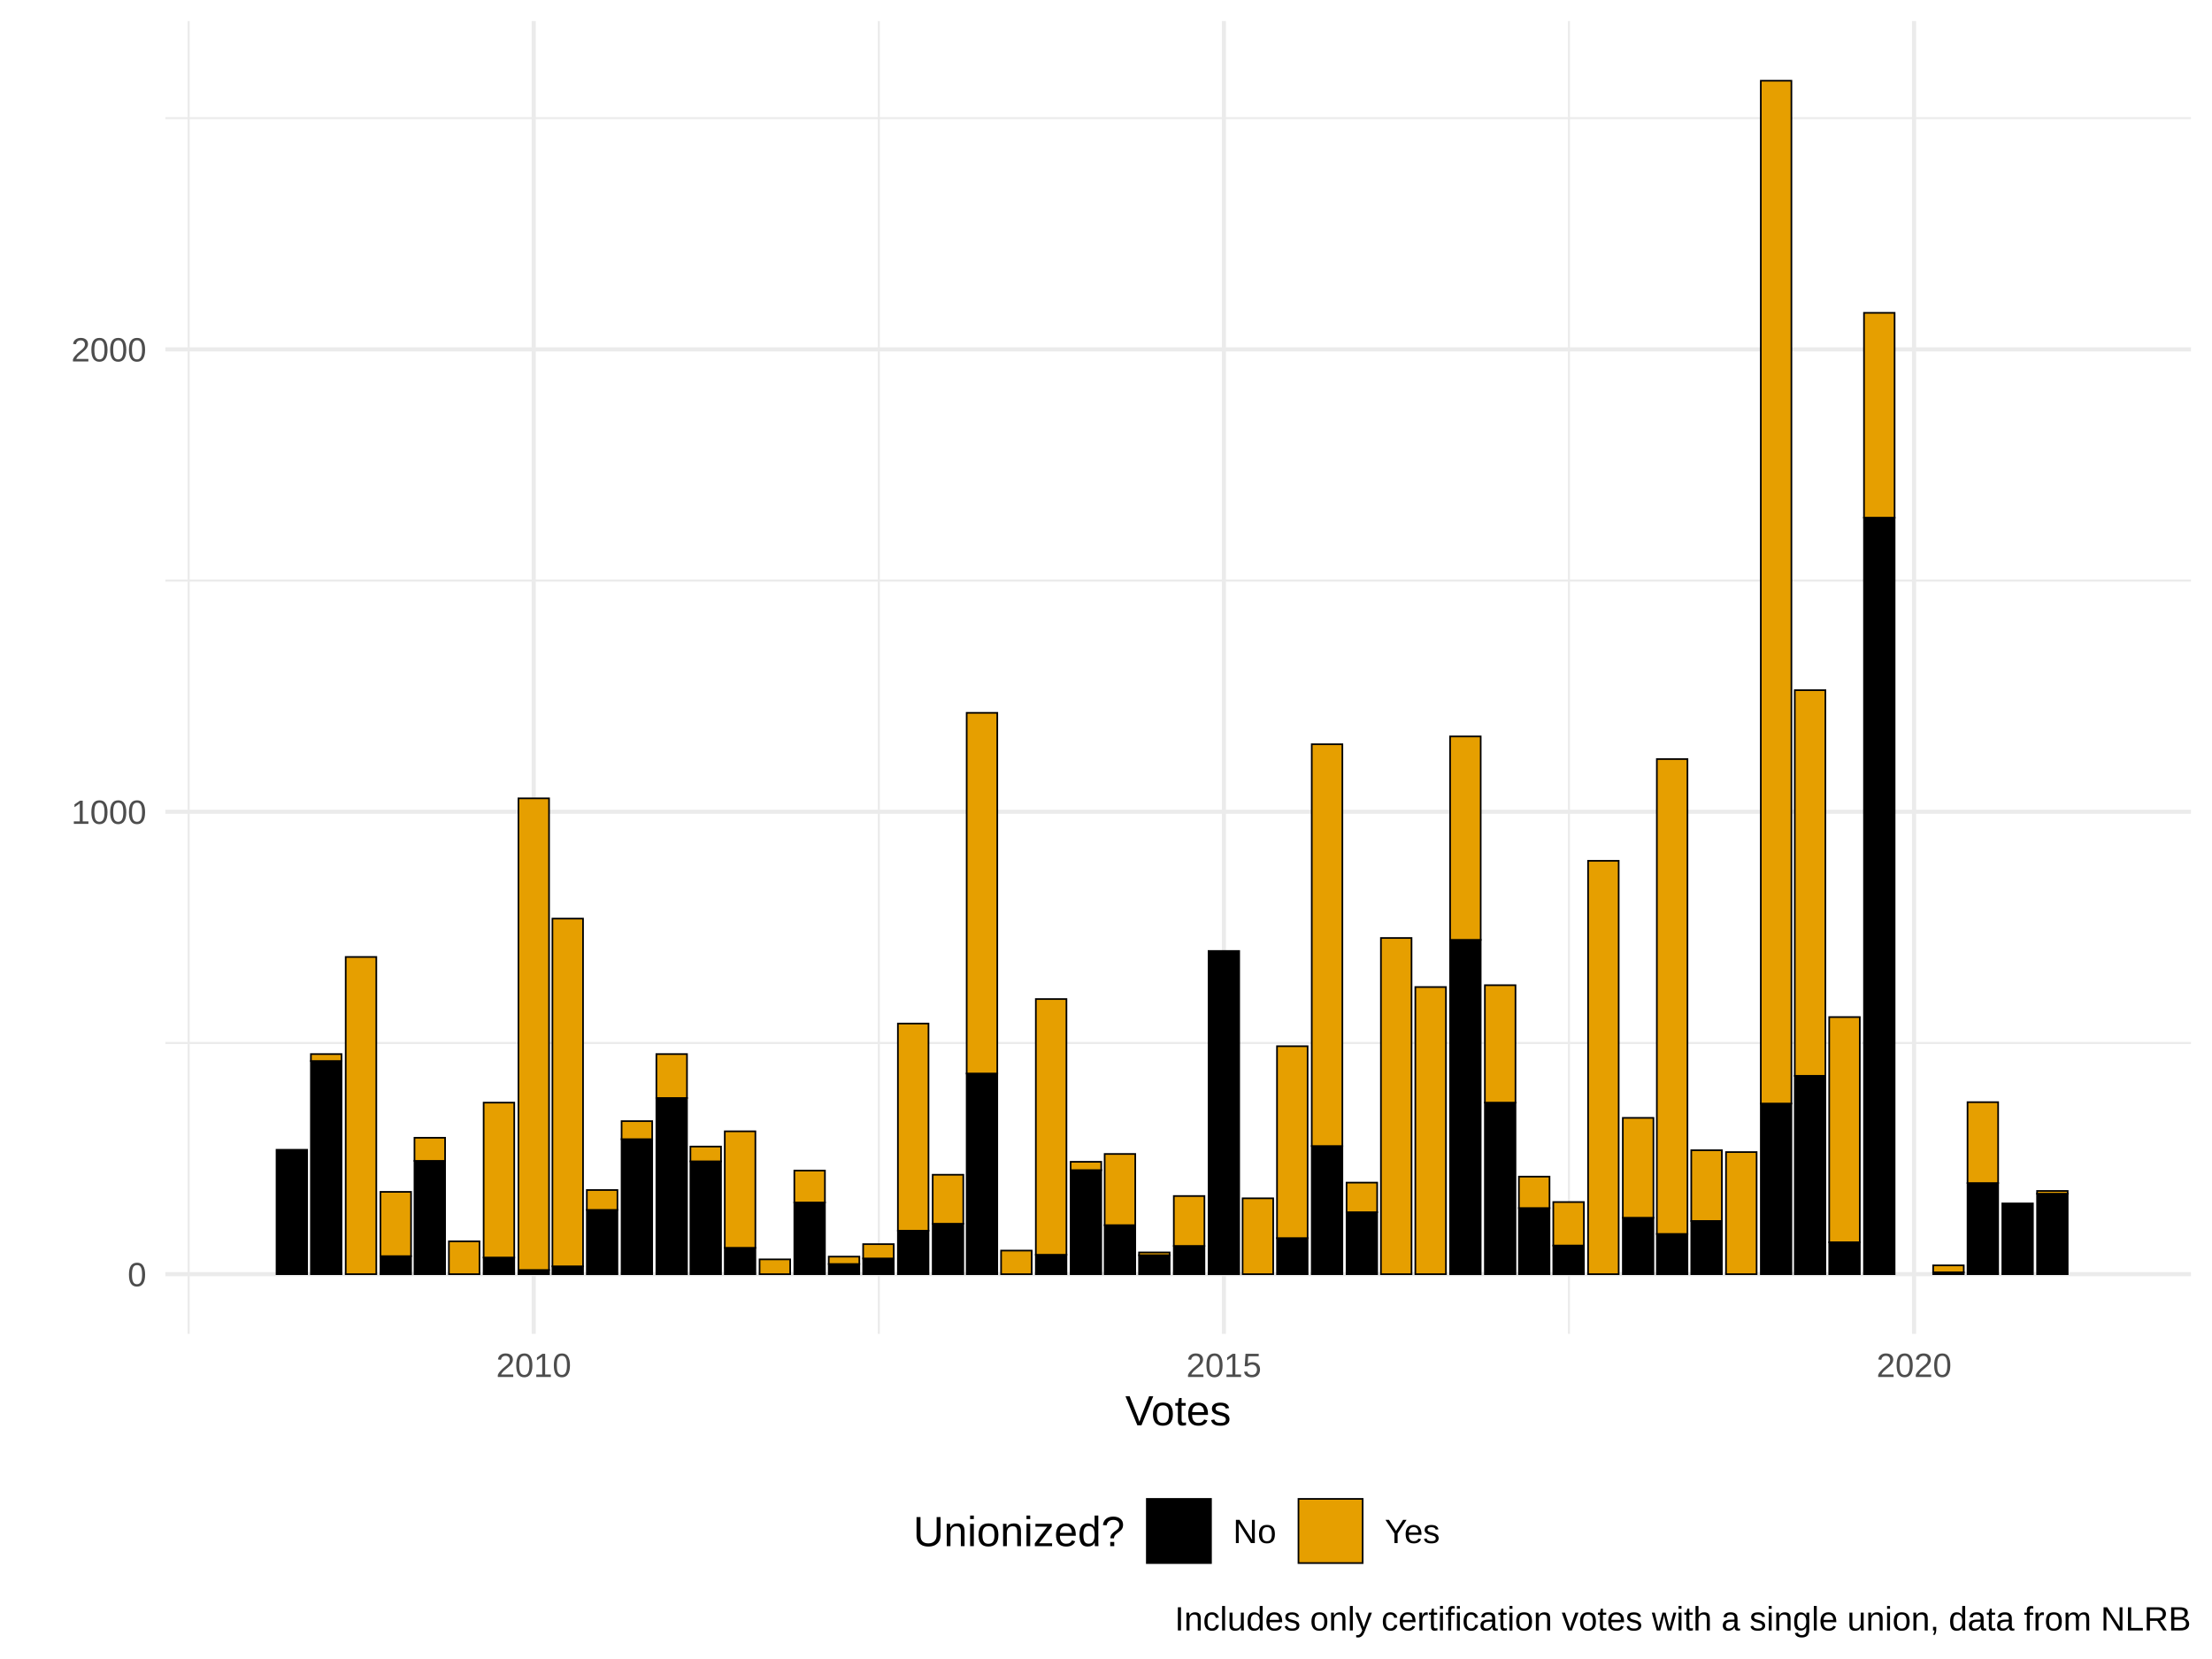
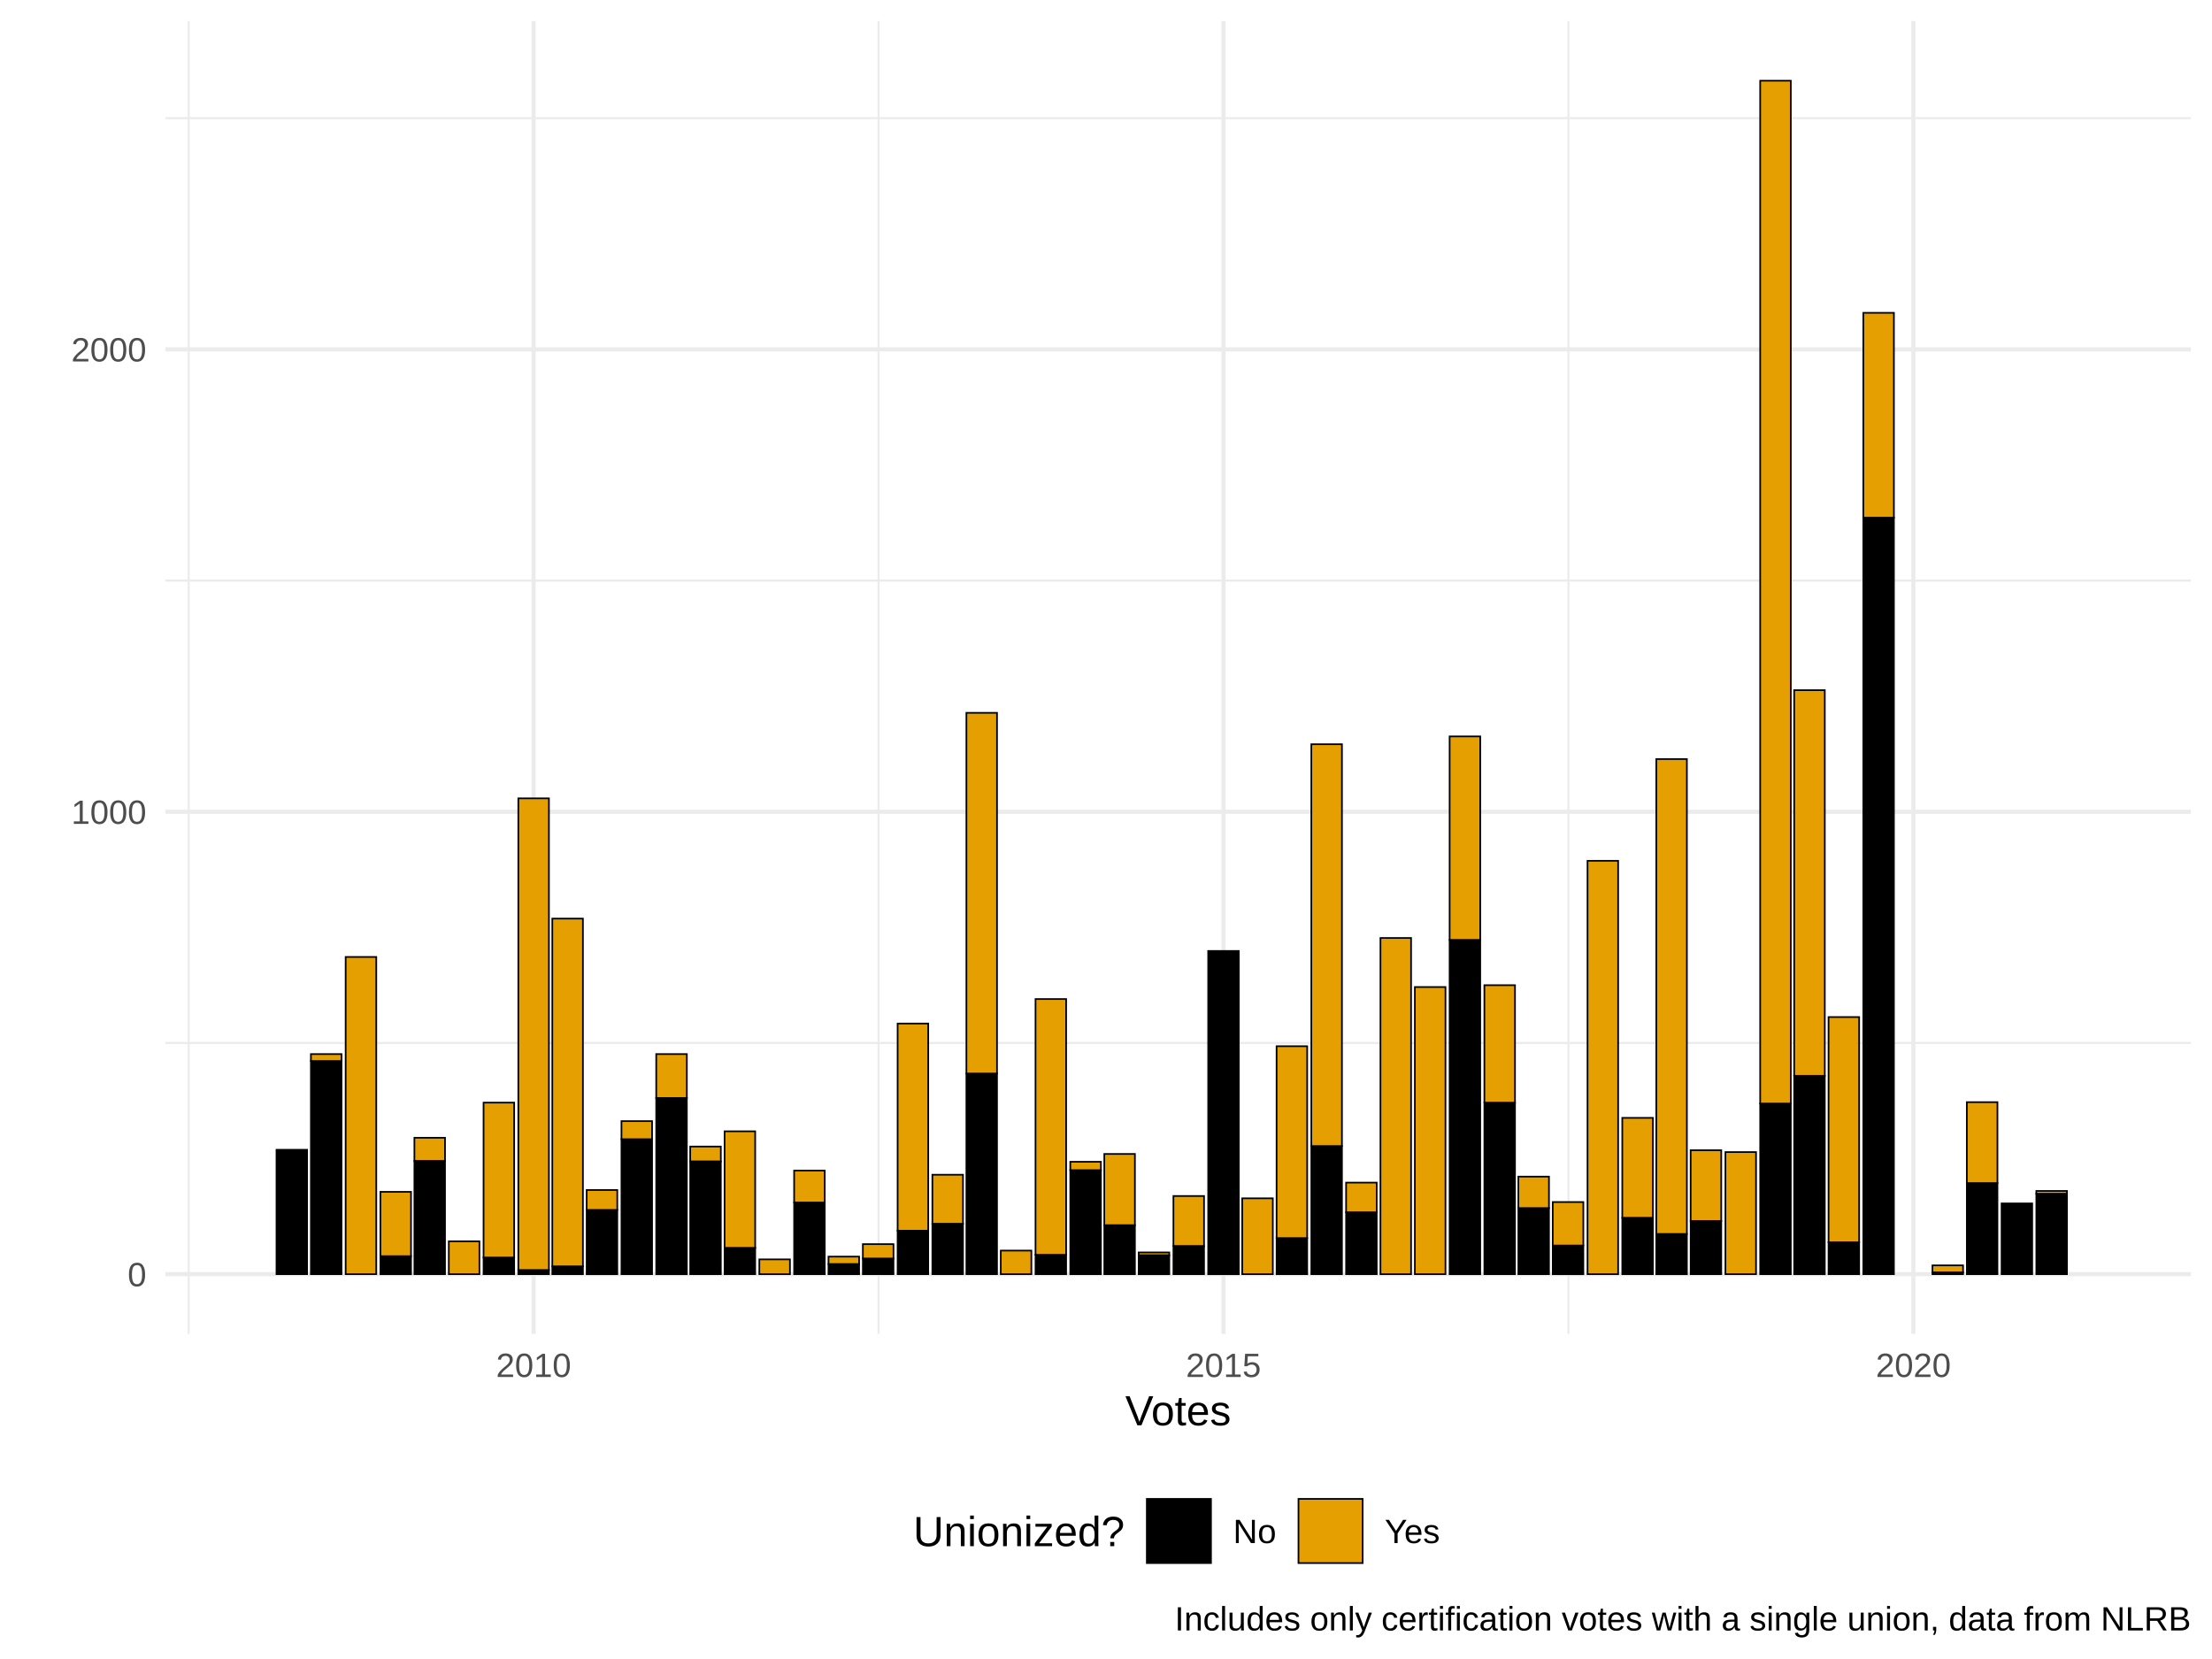
<svg xmlns="http://www.w3.org/2000/svg" class="svglite" width="576.00pt" height="432.00pt" viewBox="0 0 576.00 432.00">
  <defs>
    <style type="text/css">
    .svglite line, .svglite polyline, .svglite polygon, .svglite path, .svglite rect, .svglite circle {
      fill: none;
      stroke: #000000;
      stroke-linecap: round;
      stroke-linejoin: round;
      stroke-miterlimit: 10.00;
    }
  </style>
  </defs>
  <rect width="100%" height="100%" style="stroke: none; fill: #FFFFFF;" />
  <defs>
    <clipPath id="cpMC4wMHw1NzYuMDB8MC4wMHw0MzIuMDA=">
      <rect x="0.00" y="0.00" width="576.00" height="432.00" />
    </clipPath>
  </defs>
  <g clip-path="url(#cpMC4wMHw1NzYuMDB8MC4wMHw0MzIuMDA=)">
</g>
  <defs>
    <clipPath id="cpNDMuMDZ8NTcwLjUyfDUuNDh8MzQ3LjMz">
      <rect x="43.06" y="5.48" width="527.46" height="341.85" />
    </clipPath>
  </defs>
  <g clip-path="url(#cpNDMuMDZ8NTcwLjUyfDUuNDh8MzQ3LjMz)">
    <polyline points="43.06,271.59 570.52,271.59 " style="stroke-width: 0.53; stroke: #EBEBEB; stroke-linecap: butt;" />
    <polyline points="43.06,151.18 570.52,151.18 " style="stroke-width: 0.53; stroke: #EBEBEB; stroke-linecap: butt;" />
    <polyline points="43.06,30.77 570.52,30.77 " style="stroke-width: 0.53; stroke: #EBEBEB; stroke-linecap: butt;" />
-     <polyline points="49.12,347.33 49.12,5.48 " style="stroke-width: 0.53; stroke: #EBEBEB; stroke-linecap: butt;" />
-     <polyline points="228.84,347.33 228.84,5.48 " style="stroke-width: 0.53; stroke: #EBEBEB; stroke-linecap: butt;" />
-     <polyline points="408.56,347.33 408.56,5.48 " style="stroke-width: 0.53; stroke: #EBEBEB; stroke-linecap: butt;" />
+     <polyline points="49.13,347.33 49.13,5.48 " style="stroke-width: 0.53; stroke: #EBEBEB; stroke-linecap: butt;" />
+     <polyline points="228.77,347.33 228.77,5.48 " style="stroke-width: 0.53; stroke: #EBEBEB; stroke-linecap: butt;" />
+     <polyline points="408.42,347.33 408.42,5.48 " style="stroke-width: 0.53; stroke: #EBEBEB; stroke-linecap: butt;" />
    <polyline points="43.06,331.79 570.52,331.79 " style="stroke-width: 1.07; stroke: #EBEBEB; stroke-linecap: butt;" />
    <polyline points="43.06,211.38 570.52,211.38 " style="stroke-width: 1.07; stroke: #EBEBEB; stroke-linecap: butt;" />
    <polyline points="43.06,90.98 570.52,90.98 " style="stroke-width: 1.07; stroke: #EBEBEB; stroke-linecap: butt;" />
-     <polyline points="138.98,347.33 138.98,5.48 " style="stroke-width: 1.07; stroke: #EBEBEB; stroke-linecap: butt;" />
-     <polyline points="318.70,347.33 318.70,5.48 " style="stroke-width: 1.07; stroke: #EBEBEB; stroke-linecap: butt;" />
-     <polyline points="498.42,347.33 498.42,5.48 " style="stroke-width: 1.07; stroke: #EBEBEB; stroke-linecap: butt;" />
-     <rect x="72.01" y="299.40" width="7.97" height="32.39" style="stroke-width: 0.43; stroke-linecap: square; stroke-linejoin: miter; fill: #000000;" />
+     <polyline points="138.95,347.33 138.95,5.48 " style="stroke-width: 1.07; stroke: #EBEBEB; stroke-linecap: butt;" />
+     <polyline points="318.60,347.33 318.60,5.48 " style="stroke-width: 1.07; stroke: #EBEBEB; stroke-linecap: butt;" />
+     <polyline points="498.24,347.33 498.24,5.48 " style="stroke-width: 1.07; stroke: #EBEBEB; stroke-linecap: butt;" />
+     <rect x="72.00" y="299.40" width="7.97" height="32.39" style="stroke-width: 0.43; stroke-linecap: square; stroke-linejoin: miter; fill: #000000;" />
    <rect x="80.96" y="276.28" width="7.97" height="55.51" style="stroke-width: 0.43; stroke-linecap: square; stroke-linejoin: miter; fill: #000000;" />
-     <rect x="99.07" y="327.10" width="7.97" height="4.70" style="stroke-width: 0.43; stroke-linecap: square; stroke-linejoin: miter; fill: #000000;" />
-     <rect x="107.93" y="302.29" width="7.97" height="29.50" style="stroke-width: 0.43; stroke-linecap: square; stroke-linejoin: miter; fill: #000000;" />
-     <rect x="125.94" y="327.46" width="7.97" height="4.33" style="stroke-width: 0.43; stroke-linecap: square; stroke-linejoin: miter; fill: #000000;" />
-     <rect x="135.00" y="330.71" width="7.97" height="1.08" style="stroke-width: 0.43; stroke-linecap: square; stroke-linejoin: miter; fill: #000000;" />
-     <rect x="143.85" y="329.74" width="7.97" height="2.05" style="stroke-width: 0.43; stroke-linecap: square; stroke-linejoin: miter; fill: #000000;" />
-     <rect x="152.81" y="315.06" width="7.97" height="16.74" style="stroke-width: 0.43; stroke-linecap: square; stroke-linejoin: miter; fill: #000000;" />
-     <rect x="161.86" y="296.63" width="7.97" height="35.16" style="stroke-width: 0.43; stroke-linecap: square; stroke-linejoin: miter; fill: #000000;" />
-     <rect x="170.92" y="285.92" width="7.97" height="45.88" style="stroke-width: 0.43; stroke-linecap: square; stroke-linejoin: miter; fill: #000000;" />
-     <rect x="179.78" y="302.41" width="7.97" height="29.38" style="stroke-width: 0.43; stroke-linecap: square; stroke-linejoin: miter; fill: #000000;" />
-     <rect x="188.73" y="324.93" width="7.97" height="6.86" style="stroke-width: 0.43; stroke-linecap: square; stroke-linejoin: miter; fill: #000000;" />
-     <rect x="206.84" y="313.13" width="7.97" height="18.66" style="stroke-width: 0.43; stroke-linecap: square; stroke-linejoin: miter; fill: #000000;" />
-     <rect x="215.80" y="329.14" width="7.97" height="2.65" style="stroke-width: 0.43; stroke-linecap: square; stroke-linejoin: miter; fill: #000000;" />
-     <rect x="224.76" y="327.70" width="7.97" height="4.09" style="stroke-width: 0.43; stroke-linecap: square; stroke-linejoin: miter; fill: #000000;" />
-     <rect x="233.81" y="320.47" width="7.97" height="11.32" style="stroke-width: 0.43; stroke-linecap: square; stroke-linejoin: miter; fill: #000000;" />
-     <rect x="242.87" y="318.67" width="7.97" height="13.12" style="stroke-width: 0.43; stroke-linecap: square; stroke-linejoin: miter; fill: #000000;" />
-     <rect x="251.72" y="279.53" width="7.97" height="52.26" style="stroke-width: 0.43; stroke-linecap: square; stroke-linejoin: miter; fill: #000000;" />
-     <rect x="269.73" y="326.73" width="7.97" height="5.06" style="stroke-width: 0.43; stroke-linecap: square; stroke-linejoin: miter; fill: #000000;" />
-     <rect x="278.79" y="304.70" width="7.97" height="27.09" style="stroke-width: 0.43; stroke-linecap: square; stroke-linejoin: miter; fill: #000000;" />
-     <rect x="287.65" y="319.03" width="7.97" height="12.76" style="stroke-width: 0.43; stroke-linecap: square; stroke-linejoin: miter; fill: #000000;" />
-     <rect x="296.60" y="326.86" width="7.97" height="4.94" style="stroke-width: 0.43; stroke-linecap: square; stroke-linejoin: miter; fill: #000000;" />
-     <rect x="305.66" y="324.45" width="7.97" height="7.34" style="stroke-width: 0.43; stroke-linecap: square; stroke-linejoin: miter; fill: #000000;" />
-     <rect x="314.71" y="247.63" width="7.97" height="84.17" style="stroke-width: 0.43; stroke-linecap: square; stroke-linejoin: miter; fill: #000000;" />
-     <rect x="332.53" y="322.40" width="7.97" height="9.39" style="stroke-width: 0.43; stroke-linecap: square; stroke-linejoin: miter; fill: #000000;" />
-     <rect x="341.58" y="298.44" width="7.97" height="33.35" style="stroke-width: 0.43; stroke-linecap: square; stroke-linejoin: miter; fill: #000000;" />
-     <rect x="350.64" y="315.66" width="7.97" height="16.13" style="stroke-width: 0.43; stroke-linecap: square; stroke-linejoin: miter; fill: #000000;" />
-     <rect x="377.60" y="244.74" width="7.97" height="87.06" style="stroke-width: 0.43; stroke-linecap: square; stroke-linejoin: miter; fill: #000000;" />
-     <rect x="386.66" y="287.12" width="7.97" height="44.67" style="stroke-width: 0.43; stroke-linecap: square; stroke-linejoin: miter; fill: #000000;" />
-     <rect x="395.52" y="314.57" width="7.97" height="17.22" style="stroke-width: 0.43; stroke-linecap: square; stroke-linejoin: miter; fill: #000000;" />
-     <rect x="404.47" y="324.33" width="7.97" height="7.47" style="stroke-width: 0.43; stroke-linecap: square; stroke-linejoin: miter; fill: #000000;" />
-     <rect x="422.58" y="317.10" width="7.97" height="14.69" style="stroke-width: 0.43; stroke-linecap: square; stroke-linejoin: miter; fill: #000000;" />
-     <rect x="431.44" y="321.32" width="7.97" height="10.48" style="stroke-width: 0.43; stroke-linecap: square; stroke-linejoin: miter; fill: #000000;" />
-     <rect x="440.40" y="317.94" width="7.97" height="13.85" style="stroke-width: 0.43; stroke-linecap: square; stroke-linejoin: miter; fill: #000000;" />
-     <rect x="458.51" y="287.36" width="7.97" height="44.43" style="stroke-width: 0.43; stroke-linecap: square; stroke-linejoin: miter; fill: #000000;" />
-     <rect x="467.36" y="280.14" width="7.97" height="51.66" style="stroke-width: 0.43; stroke-linecap: square; stroke-linejoin: miter; fill: #000000;" />
-     <rect x="476.32" y="323.48" width="7.97" height="8.31" style="stroke-width: 0.43; stroke-linecap: square; stroke-linejoin: miter; fill: #000000;" />
-     <rect x="485.38" y="134.80" width="7.97" height="196.99" style="stroke-width: 0.43; stroke-linecap: square; stroke-linejoin: miter; fill: #000000;" />
-     <rect x="503.39" y="331.31" width="7.97" height="0.48" style="stroke-width: 0.43; stroke-linecap: square; stroke-linejoin: miter; fill: #000000;" />
-     <rect x="512.34" y="308.07" width="7.97" height="23.72" style="stroke-width: 0.43; stroke-linecap: square; stroke-linejoin: miter; fill: #000000;" />
-     <rect x="521.40" y="313.37" width="7.97" height="18.42" style="stroke-width: 0.43; stroke-linecap: square; stroke-linejoin: miter; fill: #000000;" />
-     <rect x="530.45" y="310.84" width="7.97" height="20.95" style="stroke-width: 0.43; stroke-linecap: square; stroke-linejoin: miter; fill: #000000;" />
+     <rect x="99.06" y="327.10" width="7.97" height="4.70" style="stroke-width: 0.43; stroke-linecap: square; stroke-linejoin: miter; fill: #000000;" />
+     <rect x="107.91" y="302.29" width="7.97" height="29.50" style="stroke-width: 0.43; stroke-linecap: square; stroke-linejoin: miter; fill: #000000;" />
+     <rect x="125.92" y="327.46" width="7.97" height="4.33" style="stroke-width: 0.43; stroke-linecap: square; stroke-linejoin: miter; fill: #000000;" />
+     <rect x="134.97" y="330.71" width="7.97" height="1.08" style="stroke-width: 0.43; stroke-linecap: square; stroke-linejoin: miter; fill: #000000;" />
+     <rect x="143.82" y="329.74" width="7.97" height="2.05" style="stroke-width: 0.43; stroke-linecap: square; stroke-linejoin: miter; fill: #000000;" />
+     <rect x="152.77" y="315.06" width="7.97" height="16.74" style="stroke-width: 0.43; stroke-linecap: square; stroke-linejoin: miter; fill: #000000;" />
+     <rect x="161.83" y="296.63" width="7.97" height="35.16" style="stroke-width: 0.43; stroke-linecap: square; stroke-linejoin: miter; fill: #000000;" />
+     <rect x="170.88" y="285.92" width="7.97" height="45.88" style="stroke-width: 0.43; stroke-linecap: square; stroke-linejoin: miter; fill: #000000;" />
+     <rect x="179.73" y="302.41" width="7.97" height="29.38" style="stroke-width: 0.43; stroke-linecap: square; stroke-linejoin: miter; fill: #000000;" />
+     <rect x="188.68" y="324.93" width="7.97" height="6.86" style="stroke-width: 0.43; stroke-linecap: square; stroke-linejoin: miter; fill: #000000;" />
+     <rect x="206.79" y="313.13" width="7.97" height="18.66" style="stroke-width: 0.43; stroke-linecap: square; stroke-linejoin: miter; fill: #000000;" />
+     <rect x="215.74" y="329.14" width="7.97" height="2.65" style="stroke-width: 0.43; stroke-linecap: square; stroke-linejoin: miter; fill: #000000;" />
+     <rect x="224.69" y="327.70" width="7.97" height="4.09" style="stroke-width: 0.43; stroke-linecap: square; stroke-linejoin: miter; fill: #000000;" />
+     <rect x="233.74" y="320.47" width="7.97" height="11.32" style="stroke-width: 0.43; stroke-linecap: square; stroke-linejoin: miter; fill: #000000;" />
+     <rect x="242.79" y="318.67" width="7.97" height="13.12" style="stroke-width: 0.43; stroke-linecap: square; stroke-linejoin: miter; fill: #000000;" />
+     <rect x="251.65" y="279.53" width="7.97" height="52.26" style="stroke-width: 0.43; stroke-linecap: square; stroke-linejoin: miter; fill: #000000;" />
+     <rect x="269.65" y="326.73" width="7.97" height="5.06" style="stroke-width: 0.43; stroke-linecap: square; stroke-linejoin: miter; fill: #000000;" />
+     <rect x="278.70" y="304.70" width="7.97" height="27.09" style="stroke-width: 0.43; stroke-linecap: square; stroke-linejoin: miter; fill: #000000;" />
+     <rect x="287.56" y="319.03" width="7.97" height="12.76" style="stroke-width: 0.43; stroke-linecap: square; stroke-linejoin: miter; fill: #000000;" />
+     <rect x="296.51" y="326.86" width="7.97" height="4.94" style="stroke-width: 0.43; stroke-linecap: square; stroke-linejoin: miter; fill: #000000;" />
+     <rect x="305.56" y="324.45" width="7.97" height="7.34" style="stroke-width: 0.43; stroke-linecap: square; stroke-linejoin: miter; fill: #000000;" />
+     <rect x="314.61" y="247.63" width="7.97" height="84.17" style="stroke-width: 0.43; stroke-linecap: square; stroke-linejoin: miter; fill: #000000;" />
+     <rect x="332.42" y="322.40" width="7.97" height="9.39" style="stroke-width: 0.43; stroke-linecap: square; stroke-linejoin: miter; fill: #000000;" />
+     <rect x="341.47" y="298.44" width="7.97" height="33.35" style="stroke-width: 0.43; stroke-linecap: square; stroke-linejoin: miter; fill: #000000;" />
+     <rect x="350.52" y="315.66" width="7.97" height="16.13" style="stroke-width: 0.43; stroke-linecap: square; stroke-linejoin: miter; fill: #000000;" />
+     <rect x="377.48" y="244.74" width="7.97" height="87.06" style="stroke-width: 0.43; stroke-linecap: square; stroke-linejoin: miter; fill: #000000;" />
+     <rect x="386.53" y="287.12" width="7.97" height="44.67" style="stroke-width: 0.43; stroke-linecap: square; stroke-linejoin: miter; fill: #000000;" />
+     <rect x="395.38" y="314.57" width="7.97" height="17.22" style="stroke-width: 0.43; stroke-linecap: square; stroke-linejoin: miter; fill: #000000;" />
+     <rect x="404.33" y="324.33" width="7.97" height="7.47" style="stroke-width: 0.43; stroke-linecap: square; stroke-linejoin: miter; fill: #000000;" />
+     <rect x="422.44" y="317.10" width="7.97" height="14.69" style="stroke-width: 0.43; stroke-linecap: square; stroke-linejoin: miter; fill: #000000;" />
+     <rect x="431.29" y="321.32" width="7.97" height="10.48" style="stroke-width: 0.43; stroke-linecap: square; stroke-linejoin: miter; fill: #000000;" />
+     <rect x="440.24" y="317.94" width="7.97" height="13.85" style="stroke-width: 0.43; stroke-linecap: square; stroke-linejoin: miter; fill: #000000;" />
+     <rect x="458.35" y="287.36" width="7.97" height="44.43" style="stroke-width: 0.43; stroke-linecap: square; stroke-linejoin: miter; fill: #000000;" />
+     <rect x="467.20" y="280.14" width="7.97" height="51.66" style="stroke-width: 0.43; stroke-linecap: square; stroke-linejoin: miter; fill: #000000;" />
+     <rect x="476.15" y="323.48" width="7.97" height="8.31" style="stroke-width: 0.43; stroke-linecap: square; stroke-linejoin: miter; fill: #000000;" />
+     <rect x="485.20" y="134.80" width="7.97" height="196.99" style="stroke-width: 0.43; stroke-linecap: square; stroke-linejoin: miter; fill: #000000;" />
+     <rect x="503.21" y="331.31" width="7.97" height="0.48" style="stroke-width: 0.43; stroke-linecap: square; stroke-linejoin: miter; fill: #000000;" />
+     <rect x="512.16" y="308.07" width="7.97" height="23.72" style="stroke-width: 0.43; stroke-linecap: square; stroke-linejoin: miter; fill: #000000;" />
+     <rect x="521.21" y="313.37" width="7.97" height="18.42" style="stroke-width: 0.43; stroke-linecap: square; stroke-linejoin: miter; fill: #000000;" />
+     <rect x="530.26" y="310.84" width="7.97" height="20.95" style="stroke-width: 0.43; stroke-linecap: square; stroke-linejoin: miter; fill: #000000;" />
    <rect x="80.96" y="274.48" width="7.97" height="1.81" style="stroke-width: 0.43; stroke-linecap: square; stroke-linejoin: miter; fill: #E69F00;" />
-     <rect x="90.02" y="249.19" width="7.97" height="82.60" style="stroke-width: 0.43; stroke-linecap: square; stroke-linejoin: miter; fill: #E69F00;" />
-     <rect x="99.07" y="310.36" width="7.97" height="16.74" style="stroke-width: 0.43; stroke-linecap: square; stroke-linejoin: miter; fill: #E69F00;" />
-     <rect x="107.93" y="296.27" width="7.97" height="6.02" style="stroke-width: 0.43; stroke-linecap: square; stroke-linejoin: miter; fill: #E69F00;" />
-     <rect x="116.89" y="323.24" width="7.97" height="8.55" style="stroke-width: 0.43; stroke-linecap: square; stroke-linejoin: miter; fill: #E69F00;" />
-     <rect x="125.94" y="287.12" width="7.97" height="40.34" style="stroke-width: 0.43; stroke-linecap: square; stroke-linejoin: miter; fill: #E69F00;" />
-     <rect x="135.00" y="207.89" width="7.97" height="122.82" style="stroke-width: 0.43; stroke-linecap: square; stroke-linejoin: miter; fill: #E69F00;" />
-     <rect x="143.85" y="239.20" width="7.97" height="90.55" style="stroke-width: 0.43; stroke-linecap: square; stroke-linejoin: miter; fill: #E69F00;" />
-     <rect x="152.81" y="309.88" width="7.97" height="5.18" style="stroke-width: 0.43; stroke-linecap: square; stroke-linejoin: miter; fill: #E69F00;" />
-     <rect x="161.86" y="291.94" width="7.97" height="4.70" style="stroke-width: 0.43; stroke-linecap: square; stroke-linejoin: miter; fill: #E69F00;" />
-     <rect x="170.92" y="274.48" width="7.97" height="11.44" style="stroke-width: 0.43; stroke-linecap: square; stroke-linejoin: miter; fill: #E69F00;" />
-     <rect x="179.78" y="298.56" width="7.97" height="3.85" style="stroke-width: 0.43; stroke-linecap: square; stroke-linejoin: miter; fill: #E69F00;" />
-     <rect x="188.73" y="294.59" width="7.97" height="30.34" style="stroke-width: 0.43; stroke-linecap: square; stroke-linejoin: miter; fill: #E69F00;" />
-     <rect x="197.79" y="327.94" width="7.97" height="3.85" style="stroke-width: 0.43; stroke-linecap: square; stroke-linejoin: miter; fill: #E69F00;" />
-     <rect x="206.84" y="304.82" width="7.97" height="8.31" style="stroke-width: 0.43; stroke-linecap: square; stroke-linejoin: miter; fill: #E69F00;" />
-     <rect x="215.80" y="327.22" width="7.97" height="1.93" style="stroke-width: 0.43; stroke-linecap: square; stroke-linejoin: miter; fill: #E69F00;" />
-     <rect x="224.76" y="323.97" width="7.97" height="3.73" style="stroke-width: 0.43; stroke-linecap: square; stroke-linejoin: miter; fill: #E69F00;" />
-     <rect x="233.81" y="266.53" width="7.97" height="53.94" style="stroke-width: 0.43; stroke-linecap: square; stroke-linejoin: miter; fill: #E69F00;" />
-     <rect x="242.87" y="305.90" width="7.97" height="12.76" style="stroke-width: 0.43; stroke-linecap: square; stroke-linejoin: miter; fill: #E69F00;" />
-     <rect x="251.72" y="185.62" width="7.97" height="93.92" style="stroke-width: 0.43; stroke-linecap: square; stroke-linejoin: miter; fill: #E69F00;" />
-     <rect x="260.68" y="325.65" width="7.97" height="6.14" style="stroke-width: 0.43; stroke-linecap: square; stroke-linejoin: miter; fill: #E69F00;" />
-     <rect x="269.73" y="260.15" width="7.97" height="66.59" style="stroke-width: 0.43; stroke-linecap: square; stroke-linejoin: miter; fill: #E69F00;" />
-     <rect x="278.79" y="302.53" width="7.97" height="2.17" style="stroke-width: 0.43; stroke-linecap: square; stroke-linejoin: miter; fill: #E69F00;" />
-     <rect x="287.65" y="300.49" width="7.97" height="18.54" style="stroke-width: 0.43; stroke-linecap: square; stroke-linejoin: miter; fill: #E69F00;" />
-     <rect x="296.60" y="326.13" width="7.97" height="0.72" style="stroke-width: 0.43; stroke-linecap: square; stroke-linejoin: miter; fill: #E69F00;" />
-     <rect x="305.66" y="311.44" width="7.97" height="13.00" style="stroke-width: 0.43; stroke-linecap: square; stroke-linejoin: miter; fill: #E69F00;" />
-     <rect x="323.57" y="312.04" width="7.97" height="19.75" style="stroke-width: 0.43; stroke-linecap: square; stroke-linejoin: miter; fill: #E69F00;" />
-     <rect x="332.53" y="272.43" width="7.97" height="49.97" style="stroke-width: 0.43; stroke-linecap: square; stroke-linejoin: miter; fill: #E69F00;" />
-     <rect x="341.58" y="193.80" width="7.97" height="104.63" style="stroke-width: 0.43; stroke-linecap: square; stroke-linejoin: miter; fill: #E69F00;" />
-     <rect x="350.64" y="307.95" width="7.97" height="7.71" style="stroke-width: 0.43; stroke-linecap: square; stroke-linejoin: miter; fill: #E69F00;" />
-     <rect x="359.59" y="244.25" width="7.97" height="87.54" style="stroke-width: 0.43; stroke-linecap: square; stroke-linejoin: miter; fill: #E69F00;" />
-     <rect x="368.55" y="257.02" width="7.97" height="74.77" style="stroke-width: 0.43; stroke-linecap: square; stroke-linejoin: miter; fill: #E69F00;" />
-     <rect x="377.60" y="191.76" width="7.97" height="52.98" style="stroke-width: 0.43; stroke-linecap: square; stroke-linejoin: miter; fill: #E69F00;" />
-     <rect x="386.66" y="256.54" width="7.97" height="30.58" style="stroke-width: 0.43; stroke-linecap: square; stroke-linejoin: miter; fill: #E69F00;" />
-     <rect x="395.52" y="306.39" width="7.97" height="8.19" style="stroke-width: 0.43; stroke-linecap: square; stroke-linejoin: miter; fill: #E69F00;" />
-     <rect x="404.47" y="313.01" width="7.97" height="11.32" style="stroke-width: 0.43; stroke-linecap: square; stroke-linejoin: miter; fill: #E69F00;" />
-     <rect x="413.53" y="224.15" width="7.97" height="107.64" style="stroke-width: 0.43; stroke-linecap: square; stroke-linejoin: miter; fill: #E69F00;" />
-     <rect x="422.58" y="291.09" width="7.97" height="26.01" style="stroke-width: 0.43; stroke-linecap: square; stroke-linejoin: miter; fill: #E69F00;" />
-     <rect x="431.44" y="197.66" width="7.97" height="123.66" style="stroke-width: 0.43; stroke-linecap: square; stroke-linejoin: miter; fill: #E69F00;" />
-     <rect x="440.40" y="299.52" width="7.97" height="18.42" style="stroke-width: 0.43; stroke-linecap: square; stroke-linejoin: miter; fill: #E69F00;" />
-     <rect x="449.45" y="300.00" width="7.97" height="31.79" style="stroke-width: 0.43; stroke-linecap: square; stroke-linejoin: miter; fill: #E69F00;" />
-     <rect x="458.51" y="21.02" width="7.97" height="266.34" style="stroke-width: 0.43; stroke-linecap: square; stroke-linejoin: miter; fill: #E69F00;" />
-     <rect x="467.36" y="179.72" width="7.97" height="100.42" style="stroke-width: 0.43; stroke-linecap: square; stroke-linejoin: miter; fill: #E69F00;" />
-     <rect x="476.32" y="264.84" width="7.97" height="58.64" style="stroke-width: 0.43; stroke-linecap: square; stroke-linejoin: miter; fill: #E69F00;" />
-     <rect x="485.38" y="81.46" width="7.97" height="53.34" style="stroke-width: 0.43; stroke-linecap: square; stroke-linejoin: miter; fill: #E69F00;" />
-     <rect x="503.39" y="329.50" width="7.97" height="1.81" style="stroke-width: 0.43; stroke-linecap: square; stroke-linejoin: miter; fill: #E69F00;" />
-     <rect x="512.34" y="287.00" width="7.97" height="21.07" style="stroke-width: 0.43; stroke-linecap: square; stroke-linejoin: miter; fill: #E69F00;" />
-     <rect x="530.45" y="310.12" width="7.97" height="0.72" style="stroke-width: 0.43; stroke-linecap: square; stroke-linejoin: miter; fill: #E69F00;" />
+     <rect x="90.01" y="249.19" width="7.97" height="82.60" style="stroke-width: 0.43; stroke-linecap: square; stroke-linejoin: miter; fill: #E69F00;" />
+     <rect x="99.06" y="310.36" width="7.97" height="16.74" style="stroke-width: 0.43; stroke-linecap: square; stroke-linejoin: miter; fill: #E69F00;" />
+     <rect x="107.91" y="296.27" width="7.97" height="6.02" style="stroke-width: 0.43; stroke-linecap: square; stroke-linejoin: miter; fill: #E69F00;" />
+     <rect x="116.87" y="323.24" width="7.97" height="8.55" style="stroke-width: 0.43; stroke-linecap: square; stroke-linejoin: miter; fill: #E69F00;" />
+     <rect x="125.92" y="287.12" width="7.97" height="40.34" style="stroke-width: 0.43; stroke-linecap: square; stroke-linejoin: miter; fill: #E69F00;" />
+     <rect x="134.97" y="207.89" width="7.97" height="122.82" style="stroke-width: 0.43; stroke-linecap: square; stroke-linejoin: miter; fill: #E69F00;" />
+     <rect x="143.82" y="239.20" width="7.97" height="90.55" style="stroke-width: 0.43; stroke-linecap: square; stroke-linejoin: miter; fill: #E69F00;" />
+     <rect x="152.77" y="309.88" width="7.97" height="5.18" style="stroke-width: 0.43; stroke-linecap: square; stroke-linejoin: miter; fill: #E69F00;" />
+     <rect x="161.83" y="291.94" width="7.97" height="4.70" style="stroke-width: 0.43; stroke-linecap: square; stroke-linejoin: miter; fill: #E69F00;" />
+     <rect x="170.88" y="274.48" width="7.97" height="11.44" style="stroke-width: 0.43; stroke-linecap: square; stroke-linejoin: miter; fill: #E69F00;" />
+     <rect x="179.73" y="298.56" width="7.97" height="3.85" style="stroke-width: 0.43; stroke-linecap: square; stroke-linejoin: miter; fill: #E69F00;" />
+     <rect x="188.68" y="294.59" width="7.97" height="30.34" style="stroke-width: 0.43; stroke-linecap: square; stroke-linejoin: miter; fill: #E69F00;" />
+     <rect x="197.73" y="327.94" width="7.97" height="3.85" style="stroke-width: 0.43; stroke-linecap: square; stroke-linejoin: miter; fill: #E69F00;" />
+     <rect x="206.79" y="304.82" width="7.97" height="8.31" style="stroke-width: 0.43; stroke-linecap: square; stroke-linejoin: miter; fill: #E69F00;" />
+     <rect x="215.74" y="327.22" width="7.97" height="1.93" style="stroke-width: 0.43; stroke-linecap: square; stroke-linejoin: miter; fill: #E69F00;" />
+     <rect x="224.69" y="323.97" width="7.97" height="3.73" style="stroke-width: 0.43; stroke-linecap: square; stroke-linejoin: miter; fill: #E69F00;" />
+     <rect x="233.74" y="266.53" width="7.97" height="53.94" style="stroke-width: 0.43; stroke-linecap: square; stroke-linejoin: miter; fill: #E69F00;" />
+     <rect x="242.79" y="305.90" width="7.97" height="12.76" style="stroke-width: 0.43; stroke-linecap: square; stroke-linejoin: miter; fill: #E69F00;" />
+     <rect x="251.65" y="185.62" width="7.97" height="93.92" style="stroke-width: 0.43; stroke-linecap: square; stroke-linejoin: miter; fill: #E69F00;" />
+     <rect x="260.60" y="325.65" width="7.97" height="6.14" style="stroke-width: 0.43; stroke-linecap: square; stroke-linejoin: miter; fill: #E69F00;" />
+     <rect x="269.65" y="260.15" width="7.97" height="66.59" style="stroke-width: 0.43; stroke-linecap: square; stroke-linejoin: miter; fill: #E69F00;" />
+     <rect x="278.70" y="302.53" width="7.97" height="2.17" style="stroke-width: 0.43; stroke-linecap: square; stroke-linejoin: miter; fill: #E69F00;" />
+     <rect x="287.56" y="300.49" width="7.97" height="18.54" style="stroke-width: 0.43; stroke-linecap: square; stroke-linejoin: miter; fill: #E69F00;" />
+     <rect x="296.51" y="326.13" width="7.97" height="0.72" style="stroke-width: 0.43; stroke-linecap: square; stroke-linejoin: miter; fill: #E69F00;" />
+     <rect x="305.56" y="311.44" width="7.97" height="13.00" style="stroke-width: 0.43; stroke-linecap: square; stroke-linejoin: miter; fill: #E69F00;" />
+     <rect x="323.47" y="312.04" width="7.97" height="19.75" style="stroke-width: 0.43; stroke-linecap: square; stroke-linejoin: miter; fill: #E69F00;" />
+     <rect x="332.42" y="272.43" width="7.97" height="49.97" style="stroke-width: 0.43; stroke-linecap: square; stroke-linejoin: miter; fill: #E69F00;" />
+     <rect x="341.47" y="193.80" width="7.97" height="104.63" style="stroke-width: 0.43; stroke-linecap: square; stroke-linejoin: miter; fill: #E69F00;" />
+     <rect x="350.52" y="307.95" width="7.97" height="7.71" style="stroke-width: 0.43; stroke-linecap: square; stroke-linejoin: miter; fill: #E69F00;" />
+     <rect x="359.47" y="244.25" width="7.97" height="87.54" style="stroke-width: 0.43; stroke-linecap: square; stroke-linejoin: miter; fill: #E69F00;" />
+     <rect x="368.43" y="257.02" width="7.97" height="74.77" style="stroke-width: 0.43; stroke-linecap: square; stroke-linejoin: miter; fill: #E69F00;" />
+     <rect x="377.48" y="191.76" width="7.97" height="52.98" style="stroke-width: 0.43; stroke-linecap: square; stroke-linejoin: miter; fill: #E69F00;" />
+     <rect x="386.53" y="256.54" width="7.97" height="30.58" style="stroke-width: 0.43; stroke-linecap: square; stroke-linejoin: miter; fill: #E69F00;" />
+     <rect x="395.38" y="306.39" width="7.97" height="8.19" style="stroke-width: 0.43; stroke-linecap: square; stroke-linejoin: miter; fill: #E69F00;" />
+     <rect x="404.33" y="313.01" width="7.97" height="11.32" style="stroke-width: 0.43; stroke-linecap: square; stroke-linejoin: miter; fill: #E69F00;" />
+     <rect x="413.39" y="224.15" width="7.97" height="107.64" style="stroke-width: 0.43; stroke-linecap: square; stroke-linejoin: miter; fill: #E69F00;" />
+     <rect x="422.44" y="291.09" width="7.97" height="26.01" style="stroke-width: 0.43; stroke-linecap: square; stroke-linejoin: miter; fill: #E69F00;" />
+     <rect x="431.29" y="197.66" width="7.97" height="123.66" style="stroke-width: 0.43; stroke-linecap: square; stroke-linejoin: miter; fill: #E69F00;" />
+     <rect x="440.24" y="299.52" width="7.97" height="18.42" style="stroke-width: 0.43; stroke-linecap: square; stroke-linejoin: miter; fill: #E69F00;" />
+     <rect x="449.30" y="300.00" width="7.97" height="31.79" style="stroke-width: 0.43; stroke-linecap: square; stroke-linejoin: miter; fill: #E69F00;" />
+     <rect x="458.35" y="21.02" width="7.97" height="266.34" style="stroke-width: 0.43; stroke-linecap: square; stroke-linejoin: miter; fill: #E69F00;" />
+     <rect x="467.20" y="179.72" width="7.97" height="100.42" style="stroke-width: 0.43; stroke-linecap: square; stroke-linejoin: miter; fill: #E69F00;" />
+     <rect x="476.15" y="264.84" width="7.97" height="58.64" style="stroke-width: 0.43; stroke-linecap: square; stroke-linejoin: miter; fill: #E69F00;" />
+     <rect x="485.20" y="81.46" width="7.97" height="53.34" style="stroke-width: 0.43; stroke-linecap: square; stroke-linejoin: miter; fill: #E69F00;" />
+     <rect x="503.21" y="329.50" width="7.97" height="1.81" style="stroke-width: 0.43; stroke-linecap: square; stroke-linejoin: miter; fill: #E69F00;" />
+     <rect x="512.16" y="287.00" width="7.97" height="21.07" style="stroke-width: 0.43; stroke-linecap: square; stroke-linejoin: miter; fill: #E69F00;" />
+     <rect x="530.26" y="310.12" width="7.97" height="0.72" style="stroke-width: 0.43; stroke-linecap: square; stroke-linejoin: miter; fill: #E69F00;" />
  </g>
  <g clip-path="url(#cpMC4wMHw1NzYuMDB8MC4wMHw0MzIuMDA=)">
    <text x="38.13" y="334.95" text-anchor="end" style="font-size: 8.80px; fill: #4D4D4D; font-family: Arial;" textLength="4.90px" lengthAdjust="spacingAndGlyphs">0</text>
    <text x="38.13" y="214.54" text-anchor="end" style="font-size: 8.80px; fill: #4D4D4D; font-family: Arial;" textLength="19.58px" lengthAdjust="spacingAndGlyphs">1000</text>
    <text x="38.13" y="94.13" text-anchor="end" style="font-size: 8.80px; fill: #4D4D4D; font-family: Arial;" textLength="19.58px" lengthAdjust="spacingAndGlyphs">2000</text>
-     <text x="138.98" y="358.57" text-anchor="middle" style="font-size: 8.80px; fill: #4D4D4D; font-family: Arial;" textLength="19.58px" lengthAdjust="spacingAndGlyphs">2010</text>
-     <text x="318.70" y="358.57" text-anchor="middle" style="font-size: 8.80px; fill: #4D4D4D; font-family: Arial;" textLength="19.58px" lengthAdjust="spacingAndGlyphs">2015</text>
-     <text x="498.42" y="358.57" text-anchor="middle" style="font-size: 8.80px; fill: #4D4D4D; font-family: Arial;" textLength="19.58px" lengthAdjust="spacingAndGlyphs">2020</text>
+     <text x="138.95" y="358.57" text-anchor="middle" style="font-size: 8.80px; fill: #4D4D4D; font-family: Arial;" textLength="19.58px" lengthAdjust="spacingAndGlyphs">2010</text>
+     <text x="318.60" y="358.57" text-anchor="middle" style="font-size: 8.80px; fill: #4D4D4D; font-family: Arial;" textLength="19.58px" lengthAdjust="spacingAndGlyphs">2015</text>
+     <text x="498.24" y="358.57" text-anchor="middle" style="font-size: 8.80px; fill: #4D4D4D; font-family: Arial;" textLength="19.58px" lengthAdjust="spacingAndGlyphs">2020</text>
    <text x="306.79" y="371.15" text-anchor="middle" style="font-size: 11.00px; font-family: Arial;" textLength="28.13px" lengthAdjust="spacingAndGlyphs">Votes</text>
    <text x="237.82" y="402.61" style="font-size: 11.00px; font-family: Arial;" textLength="55.04px" lengthAdjust="spacingAndGlyphs">Unionized?</text>
    <rect x="298.63" y="390.31" width="16.71" height="16.71" style="stroke-width: 0.43; stroke-linecap: square; stroke-linejoin: miter; fill: #000000;" />
    <rect x="338.12" y="390.31" width="16.71" height="16.71" style="stroke-width: 0.43; stroke-linecap: square; stroke-linejoin: miter; fill: #E69F00;" />
    <text x="321.11" y="401.82" style="font-size: 8.80px; font-family: Arial;" textLength="11.25px" lengthAdjust="spacingAndGlyphs">No</text>
    <text x="360.59" y="401.82" style="font-size: 8.80px; font-family: Arial;" textLength="15.16px" lengthAdjust="spacingAndGlyphs">Yes</text>
    <text x="570.52" y="424.57" text-anchor="end" style="font-size: 8.80px; font-family: Arial;" textLength="264.54px" lengthAdjust="spacingAndGlyphs">Includes only certification votes with a single union, data from NLRB</text>
  </g>
</svg>
